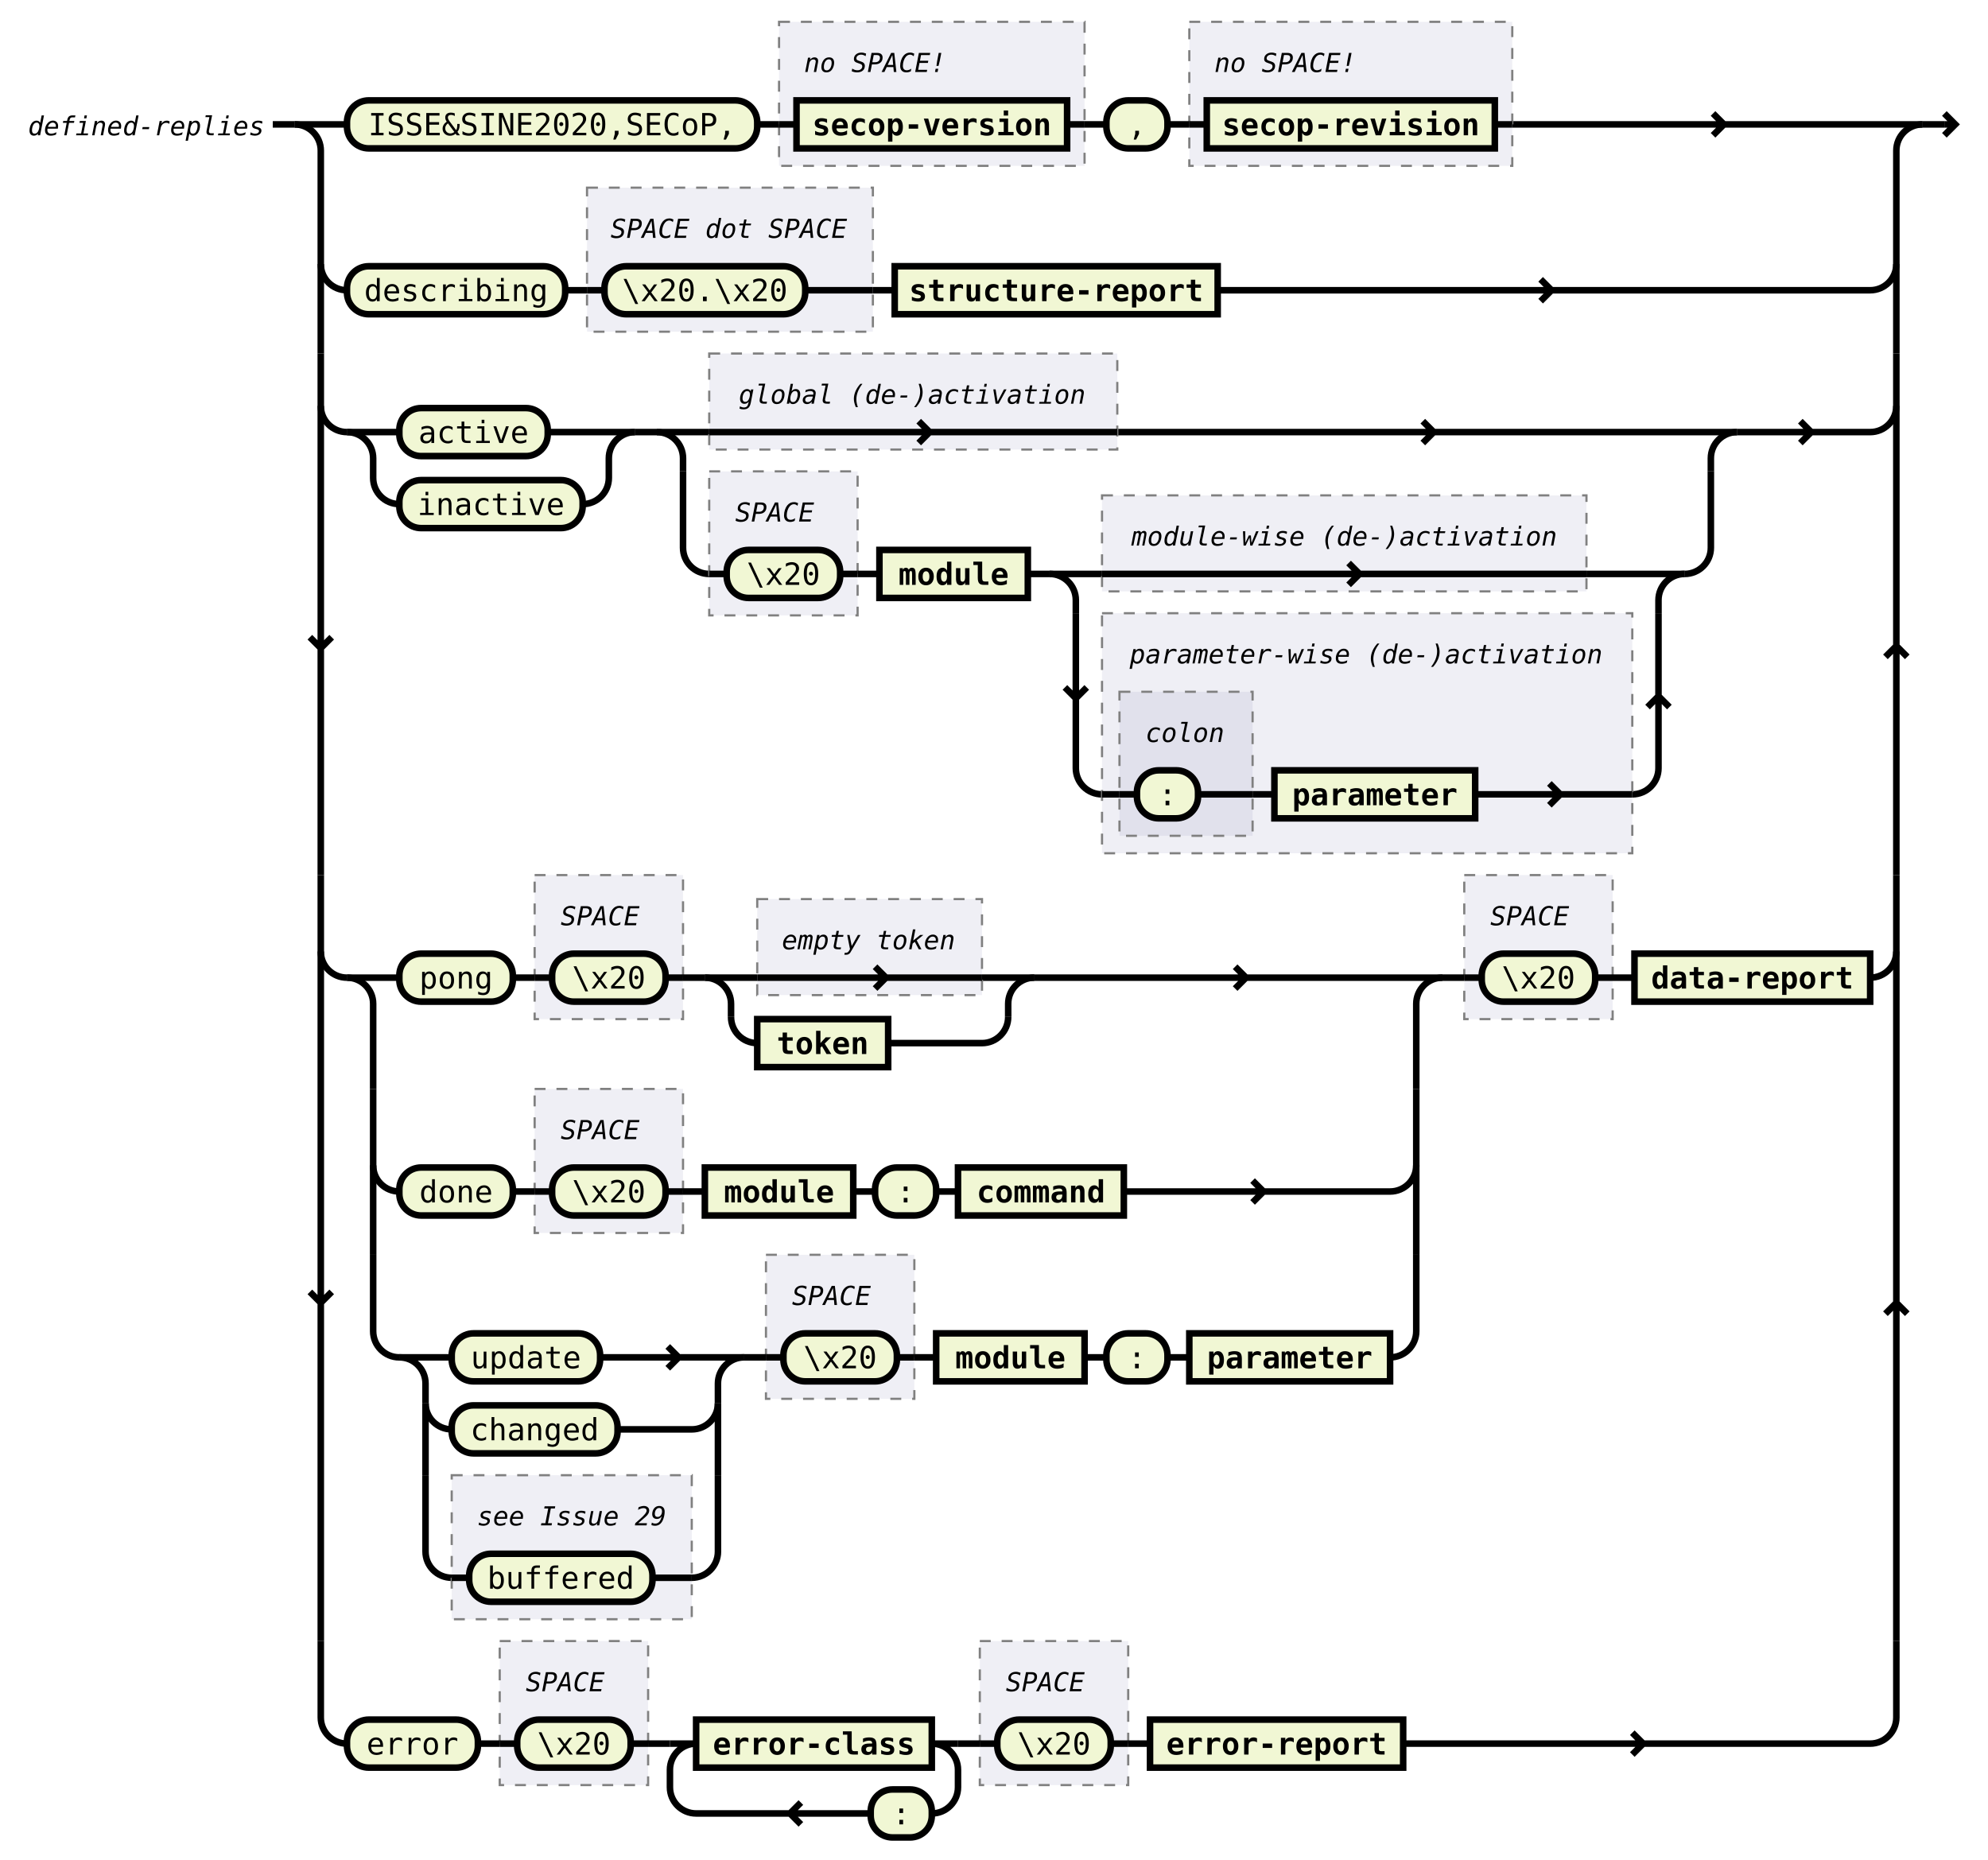
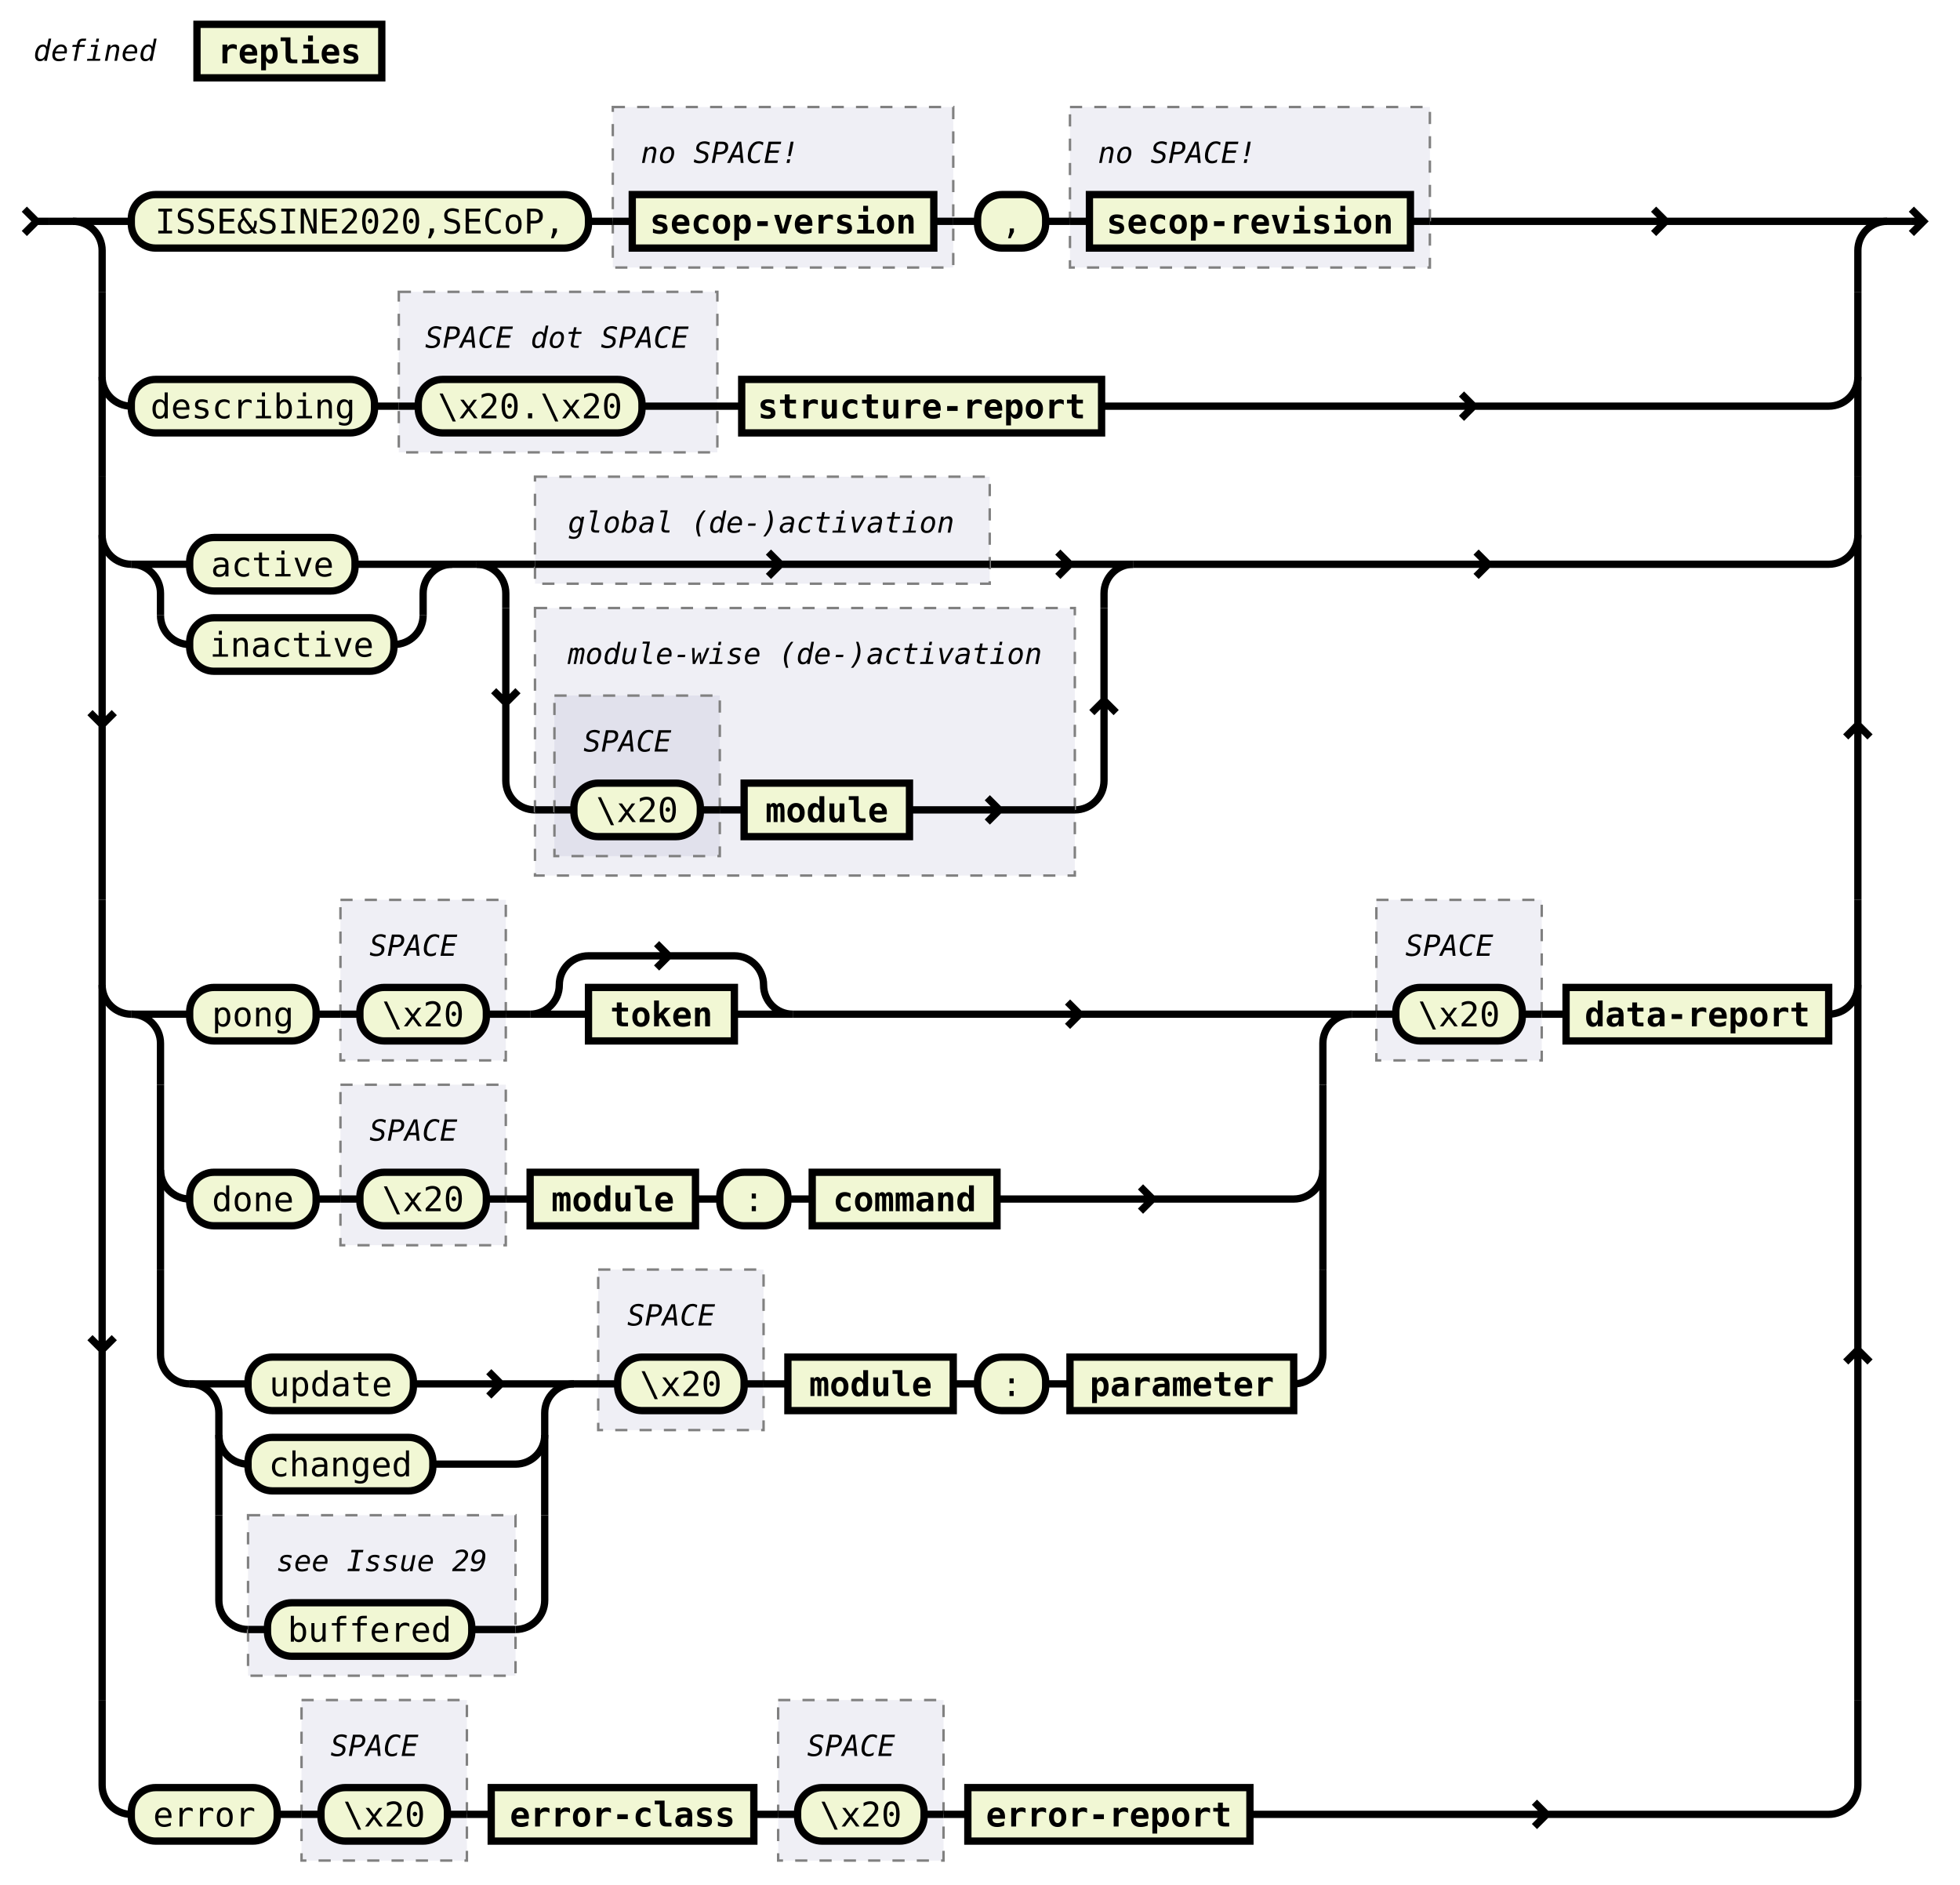
- <svg xmlns="http://www.w3.org/2000/svg" class="railroad" viewBox="0 0 911 852" width="911">
+ <svg xmlns="http://www.w3.org/2000/svg" class="railroad" viewBox="0 0 806 775" width="644pt">
  <style type="text/css">

    svg.railroad {
        background-color: hsl(30, 20%, 95%);
        background-size: 15px 15px;
        background-image: linear-gradient(to right, rgba(30, 30, 30, .05) 1px, transparent 1px),
                          linear-gradient(to bottom, rgba(30, 30, 30, .05) 1px, transparent 1px);
    }

    svg.railroad path {
        stroke-width: 3px;
        stroke: black;
        fill: transparent;
    }

    svg.railroad .debug {
        stroke-width: 1px;
        stroke: red;
    }

    svg.railroad text {
        font: 14px monospace;
        text-anchor: middle;
    }

    svg.railroad .nonterminal text {
        font-weight: bold;
    }

    svg.railroad text.comment {
        font: italic 12px monospace;
    }

    svg.railroad rect {
        stroke-width: 3px;
        stroke: black;
        fill:hsl(-290, 70%, 90%);
    }

    svg.railroad g.labeledbox &gt; rect {
        stroke-width: 1px;
        stroke: grey;
        stroke-dasharray: 5px;
        fill:rgba(90, 90, 150, .1);
    }</style>
-   <g class="sequence">
+   <g class="verticalgrid">
+     <g class="horizontalgrid">
+       <g>
+         <text class="comment" x="39" y="25">
+ defined</text>
+       </g>
+       <g class="nonterminal">
+         <rect height="22" width="76" x="81" y="10" />
+         <text x="119" y="26">
+ replies</text>
+       </g>
+     </g>
    <g class="sequence">
-       <g>
-         <text class="comment" x="67" y="62">
- defined-replies</text>
-       </g>
-       <g class="choice">
-         <path d=" M 135 57 h 24 m 534 0 h 188 m -91 0 l -5 -5 m 0 10 l 5 -5 m 91 0" />
-         <g class="sequence">
-           <g class="terminal">
-             <rect height="22" rx="10" ry="10" width="188" x="159" y="46" />
-             <text x="253" y="62">
+       <path d=" M 10 86 l 5 5 l -5 5 m 5 -5 h 5" />
+       <g class="sequence">
+         <g class="choice">
+           <path d=" M 30 91 h 24 m 534 0 h 188 m -91 0 l -5 -5 m 0 10 l 5 -5 m 91 0" />
+           <g class="sequence">
+             <g class="terminal">
+               <rect height="22" rx="10" ry="10" width="188" x="54" y="80" />
+               <text x="148" y="96">
ISSE&amp;SINE2020,SECoP,</text>
+             </g>
+             <g class="labeledbox">
+               <rect height="66" width="140" x="252" y="44" />
+               <path d=" M 252 91 h 8 m 124 0 h 8" />
+               <g>
+                 <text class="comment" x="296" y="67">
+ no SPACE!</text>
+               </g>
+               <g class="nonterminal">
+                 <rect height="22" width="124" x="260" y="80" />
+                 <text x="322" y="96">
+ secop-version</text>
+               </g>
+             </g>
+             <g class="terminal">
+               <rect height="22" rx="10" ry="10" width="28" x="402" y="80" />
+               <text x="416" y="96">
+ ,</text>
+             </g>
+             <g class="labeledbox">
+               <rect height="66" width="148" x="440" y="44" />
+               <path d=" M 440 91 h 8 m 132 0 h 8" />
+               <g>
+                 <text class="comment" x="484" y="67">
+ no SPACE!</text>
+               </g>
+               <g class="nonterminal">
+                 <rect height="22" width="132" x="448" y="80" />
+                 <text x="514" y="96">
+ secop-revision</text>
+               </g>
+             </g>
+             <path d=" M 242 91 h 10" />
+             <path d=" M 392 91 h 10" />
+             <path d=" M 430 91 h 10" />
          </g>
-           <g class="labeledbox">
-             <rect height="66" width="140" x="357" y="10" />
-             <path d=" M 357 57 h 8 m 124 0 h 8" />
-             <g>
-               <text class="comment" x="401" y="33">
- no SPACE!</text>
+           <path d=" M 30 91 a 12 12 0 0 1 12 12 v 17 m 722 0 v -17 a 12 12 0 0 1 12 -12" />
+           <path d=" M 42 155 v 41 m 722 0 v -41" />
+           <path d=" M 42 220 v 150 m 0 -72 l -5 -5 m 10 0 l -5 5 m 0 72 m 722 0 v -150 m 0 78 l -5 5 m 10 0 l -5 -5 m 0 -78" />
+           <path d=" M 42 405 v 294 m 0 -144 l -5 -5 m 10 0 l -5 5 m 0 144 m 722 0 v -294 m 0 150 l -5 5 m 10 0 l -5 -5 m 0 -150" />
+           <path d=" M 42 120 v 35 a 12 12 0 0 0 12 12 m 399 0 h 299 m -146 0 l -5 -5 m 0 10 l 5 -5 m 146 0 a 12 12 0 0 0 12 -12 v -35" />
+           <g class="sequence">
+             <g class="terminal">
+               <rect height="22" rx="10" ry="10" width="100" x="54" y="156" />
+               <text x="104" y="172">
+ describing</text>
+             </g>
+             <g class="labeledbox">
+               <rect height="66" width="131" x="164" y="120" />
+               <path d=" M 164 167 h 8 m 92 0 h 31" />
+               <g>
+                 <text class="comment" x="229" y="143">
+ SPACE dot SPACE</text>
+               </g>
+               <g class="terminal">
+                 <rect height="22" rx="10" ry="10" width="92" x="172" y="156" />
+                 <text x="218" y="172">
+ \x20.\x20</text>
+               </g>
            </g>
            <g class="nonterminal">
-               <rect height="22" width="124" x="365" y="46" />
-               <text x="427" y="62">
- secop-version</text>
-             </g>
+               <rect height="22" width="148" x="305" y="156" />
+               <text x="379" y="172">
+ structure-report</text>
+             </g>
+             <path d=" M 154 167 h 10" />
+             <path d=" M 295 167 h 10" />
          </g>
-           <g class="terminal">
-             <rect height="22" rx="10" ry="10" width="28" x="507" y="46" />
-             <text x="521" y="62">
- ,</text>
+           <path d=" M 42 196 v 24 a 12 12 0 0 0 12 12 m 412 0 h 286 m -140 0 l -5 -5 m 0 10 l 5 -5 m 140 0 a 12 12 0 0 0 12 -12 v -24" />
+           <g class="sequence">
+             <g class="choice">
+               <path d=" M 54 232 h 24 m 68 0 h 40" />
+               <g class="terminal">
+                 <rect height="22" rx="10" ry="10" width="68" x="78" y="221" />
+                 <text x="112" y="237">
+ active</text>
+               </g>
+               <path d=" M 54 232 a 12 12 0 0 1 12 12 v 9 m 108 0 v -9 a 12 12 0 0 1 12 -12" />
+               <path d=" M 66 253 v 0 a 12 12 0 0 0 12 12 m 84 0 h 0 a 12 12 0 0 0 12 -12 v 0" />
+               <g class="terminal">
+                 <rect height="22" rx="10" ry="10" width="84" x="78" y="254" />
+                 <text x="120" y="270">
+ inactive</text>
+               </g>
+             </g>
+             <g class="choice">
+               <path d=" M 196 232 h 24 m 187 0 h 59 m -26 0 l -5 -5 m 0 10 l 5 -5 m 26 0" />
+               <g class="labeledbox">
+                 <rect height="44" width="187" x="220" y="196" />
+                 <path d=" M 220 232 h 8 m 0 0 h 179 m -86 0 l -5 -5 m 0 10 l 5 -5 m 86 0" />
+                 <g>
+                   <text class="comment" x="313" y="219">
+ global (de-)activation</text>
+                 </g>
+                 <g />
+               </g>
+               <path d=" M 196 232 a 12 12 0 0 1 12 12 v 6 m 246 0 v -6 a 12 12 0 0 1 12 -12" />
+               <path d=" M 208 250 v 71 m 0 -32 l -5 -5 m 10 0 l -5 5 m 0 32 a 12 12 0 0 0 12 12 m 222 0 h 0 a 12 12 0 0 0 12 -12 v -71 m 0 38 l -5 5 m 10 0 l -5 -5 m 0 -38" />
+               <g class="labeledbox">
+                 <rect height="110" width="222" x="220" y="250" />
+                 <path d=" M 220 333 h 8 m 146 0 h 68 m -31 0 l -5 -5 m 0 10 l 5 -5 m 31 0" />
+                 <g>
+                   <text class="comment" x="331" y="273">
+ module-wise (de-)activation</text>
+                 </g>
+                 <g class="sequence">
+                   <g class="labeledbox">
+                     <rect height="66" width="68" x="228" y="286" />
+                     <path d=" M 228 333 h 8 m 52 0 h 8" />
+                     <g>
+                       <text class="comment" x="258" y="309">
+ SPACE</text>
+                     </g>
+                     <g class="terminal">
+                       <rect height="22" rx="10" ry="10" width="52" x="236" y="322" />
+                       <text x="262" y="338">
+ \x20</text>
+                     </g>
+                   </g>
+                   <g class="nonterminal">
+                     <rect height="22" width="68" x="306" y="322" />
+                     <text x="340" y="338">
+ module</text>
+                   </g>
+                   <path d=" M 296 333 h 10" />
+                 </g>
+               </g>
+             </g>
+             <path d=" M 186 232 h 10" />
          </g>
-           <g class="labeledbox">
-             <rect height="66" width="148" x="545" y="10" />
-             <path d=" M 545 57 h 8 m 132 0 h 8" />
-             <g>
-               <text class="comment" x="589" y="33">
- no SPACE!</text>
+           <path d=" M 42 370 v 35 a 12 12 0 0 0 12 12 m 698 0 h 0 a 12 12 0 0 0 12 -12 v -35" />
+           <g class="sequence">
+             <g class="choice">
+               <path d=" M 54 417 h 24 m 248 0 h 230 m -112 0 l -5 -5 m 0 10 l 5 -5 m 112 0" />
+               <g class="sequence">
+                 <g class="terminal">
+                   <rect height="22" rx="10" ry="10" width="52" x="78" y="406" />
+                   <text x="104" y="422">
+ pong</text>
+                 </g>
+                 <g class="labeledbox">
+                   <rect height="66" width="68" x="140" y="370" />
+                   <path d=" M 140 417 h 8 m 52 0 h 8" />
+                   <g>
+                     <text class="comment" x="170" y="393">
+ SPACE</text>
+                   </g>
+                   <g class="terminal">
+                     <rect height="22" rx="10" ry="10" width="52" x="148" y="406" />
+                     <text x="174" y="422">
+ \x20</text>
+                   </g>
+                 </g>
+                 <g class="optional">
+                   <path d=" M 218 417 h 24 m -24 0 a 12 12 0 0 0 12 -12 v 0 a 12 12 0 0 1 12 -12 h 60 m -27 0 l -5 -5 m 0 10 l 5 -5 m 27 0 a 12 12 0 0 1 12 12 v 0 a 12 12 0 0 0 12 12 h -24" />
+                   <g class="nonterminal">
+                     <rect height="22" width="60" x="242" y="406" />
+                     <text x="272" y="422">
+ token</text>
+                   </g>
+                 </g>
+                 <path d=" M 130 417 h 10" />
+                 <path d=" M 208 417 h 10" />
+               </g>
+               <path d=" M 54 417 a 12 12 0 0 1 12 12 v 17 m 478 0 v -17 a 12 12 0 0 1 12 -12" />
+               <path d=" M 66 481 v 41 m 478 0 v -41" />
+               <path d=" M 66 446 v 35 a 12 12 0 0 0 12 12 m 332 0 h 122 m -58 0 l -5 -5 m 0 10 l 5 -5 m 58 0 a 12 12 0 0 0 12 -12 v -35" />
+               <g class="sequence">
+                 <g class="terminal">
+                   <rect height="22" rx="10" ry="10" width="52" x="78" y="482" />
+                   <text x="104" y="498">
+ done</text>
+                 </g>
+                 <g class="labeledbox">
+                   <rect height="66" width="68" x="140" y="446" />
+                   <path d=" M 140 493 h 8 m 52 0 h 8" />
+                   <g>
+                     <text class="comment" x="170" y="469">
+ SPACE</text>
+                   </g>
+                   <g class="terminal">
+                     <rect height="22" rx="10" ry="10" width="52" x="148" y="482" />
+                     <text x="174" y="498">
+ \x20</text>
+                   </g>
+                 </g>
+                 <g class="nonterminal">
+                   <rect height="22" width="68" x="218" y="482" />
+                   <text x="252" y="498">
+ module</text>
+                 </g>
+                 <g class="terminal">
+                   <rect height="22" rx="10" ry="10" width="28" x="296" y="482" />
+                   <text x="310" y="498">
+ :</text>
+                 </g>
+                 <g class="nonterminal">
+                   <rect height="22" width="76" x="334" y="482" />
+                   <text x="372" y="498">
+ command</text>
+                 </g>
+                 <path d=" M 130 493 h 10" />
+                 <path d=" M 208 493 h 10" />
+                 <path d=" M 286 493 h 10" />
+                 <path d=" M 324 493 h 10" />
+               </g>
+               <path d=" M 66 522 v 35 a 12 12 0 0 0 12 12 m 454 0 h 0 a 12 12 0 0 0 12 -12 v -35" />
+               <g class="sequence">
+                 <g class="choice">
+                   <path d=" M 78 569 h 24 m 68 0 h 66 m -30 0 l -5 -5 m 0 10 l 5 -5 m 30 0" />
+                   <g class="terminal">
+                     <rect height="22" rx="10" ry="10" width="68" x="102" y="558" />
+                     <text x="136" y="574">
+ update</text>
+                   </g>
+                   <path d=" M 78 569 a 12 12 0 0 1 12 12 v 9 m 134 0 v -9 a 12 12 0 0 1 12 -12" />
+                   <path d=" M 90 590 v 33 m 134 0 v -33" />
+                   <path d=" M 90 590 v 0 a 12 12 0 0 0 12 12 m 76 0 h 34 a 12 12 0 0 0 12 -12 v 0" />
+                   <g class="terminal">
+                     <rect height="22" rx="10" ry="10" width="76" x="102" y="591" />
+                     <text x="140" y="607">
+ changed</text>
+                   </g>
+                   <path d=" M 90 623 v 35 a 12 12 0 0 0 12 12 m 110 0 h 0 a 12 12 0 0 0 12 -12 v -35" />
+                   <g class="labeledbox">
+                     <rect height="66" width="110" x="102" y="623" />
+                     <path d=" M 102 670 h 8 m 84 0 h 18" />
+                     <g>
+                       <text class="comment" x="157" y="646">
+ see Issue 29</text>
+                     </g>
+                     <g class="terminal">
+                       <rect height="22" rx="10" ry="10" width="84" x="110" y="659" />
+                       <text x="152" y="675">
+ buffered</text>
+                     </g>
+                   </g>
+                 </g>
+                 <g class="labeledbox">
+                   <rect height="66" width="68" x="246" y="522" />
+                   <path d=" M 246 569 h 8 m 52 0 h 8" />
+                   <g>
+                     <text class="comment" x="276" y="545">
+ SPACE</text>
+                   </g>
+                   <g class="terminal">
+                     <rect height="22" rx="10" ry="10" width="52" x="254" y="558" />
+                     <text x="280" y="574">
+ \x20</text>
+                   </g>
+                 </g>
+                 <g class="nonterminal">
+                   <rect height="22" width="68" x="324" y="558" />
+                   <text x="358" y="574">
+ module</text>
+                 </g>
+                 <g class="terminal">
+                   <rect height="22" rx="10" ry="10" width="28" x="402" y="558" />
+                   <text x="416" y="574">
+ :</text>
+                 </g>
+                 <g class="nonterminal">
+                   <rect height="22" width="92" x="440" y="558" />
+                   <text x="486" y="574">
+ parameter</text>
+                 </g>
+                 <path d=" M 236 569 h 10" />
+                 <path d=" M 314 569 h 10" />
+                 <path d=" M 392 569 h 10" />
+                 <path d=" M 430 569 h 10" />
+               </g>
+             </g>
+             <g class="labeledbox">
+               <rect height="66" width="68" x="566" y="370" />
+               <path d=" M 566 417 h 8 m 52 0 h 8" />
+               <g>
+                 <text class="comment" x="596" y="393">
+ SPACE</text>
+               </g>
+               <g class="terminal">
+                 <rect height="22" rx="10" ry="10" width="52" x="574" y="406" />
+                 <text x="600" y="422">
+ \x20</text>
+               </g>
            </g>
            <g class="nonterminal">
-               <rect height="22" width="132" x="553" y="46" />
-               <text x="619" y="62">
- secop-revision</text>
-             </g>
+               <rect height="22" width="108" x="644" y="406" />
+               <text x="698" y="422">
+ data-report</text>
+             </g>
+             <path d=" M 556 417 h 10" />
+             <path d=" M 634 417 h 10" />
          </g>
-           <path d=" M 347 57 h 10" />
-           <path d=" M 497 57 h 10" />
-           <path d=" M 535 57 h 10" />
-         </g>
-         <path d=" M 135 57 a 12 12 0 0 1 12 12 v 17 m 722 0 v -17 a 12 12 0 0 1 12 -12" />
-         <path d=" M 147 121 v 41 m 722 0 v -41" />
-         <path d=" M 147 186 v 215 m 0 -104 l -5 -5 m 10 0 l -5 5 m 0 104 m 722 0 v -215 m 0 110 l -5 5 m 10 0 l -5 -5 m 0 -110" />
-         <path d=" M 147 436 v 316 m 0 -155 l -5 -5 m 10 0 l -5 5 m 0 155 m 722 0 v -316 m 0 161 l -5 5 m 10 0 l -5 -5 m 0 -161" />
-         <path d=" M 147 86 v 35 a 12 12 0 0 0 12 12 m 399 0 h 299 m -146 0 l -5 -5 m 0 10 l 5 -5 m 146 0 a 12 12 0 0 0 12 -12 v -35" />
-         <g class="sequence">
-           <g class="terminal">
-             <rect height="22" rx="10" ry="10" width="100" x="159" y="122" />
-             <text x="209" y="138">
- describing</text>
+           <path d=" M 42 699 v 35 a 12 12 0 0 0 12 12 m 460 0 h 238 m -116 0 l -5 -5 m 0 10 l 5 -5 m 116 0 a 12 12 0 0 0 12 -12 v -35" />
+           <g class="sequence">
+             <g class="terminal">
+               <rect height="22" rx="10" ry="10" width="60" x="54" y="735" />
+               <text x="84" y="751">
+ error</text>
+             </g>
+             <g class="labeledbox">
+               <rect height="66" width="68" x="124" y="699" />
+               <path d=" M 124 746 h 8 m 52 0 h 8" />
+               <g>
+                 <text class="comment" x="154" y="722">
+ SPACE</text>
+               </g>
+               <g class="terminal">
+                 <rect height="22" rx="10" ry="10" width="52" x="132" y="735" />
+                 <text x="158" y="751">
+ \x20</text>
+               </g>
+             </g>
+             <g class="nonterminal">
+               <rect height="22" width="108" x="202" y="735" />
+               <text x="256" y="751">
+ error-class</text>
+             </g>
+             <g class="labeledbox">
+               <rect height="66" width="68" x="320" y="699" />
+               <path d=" M 320 746 h 8 m 52 0 h 8" />
+               <g>
+                 <text class="comment" x="350" y="722">
+ SPACE</text>
+               </g>
+               <g class="terminal">
+                 <rect height="22" rx="10" ry="10" width="52" x="328" y="735" />
+                 <text x="354" y="751">
+ \x20</text>
+               </g>
+             </g>
+             <g class="nonterminal">
+               <rect height="22" width="116" x="398" y="735" />
+               <text x="456" y="751">
+ error-report</text>
+             </g>
+             <path d=" M 114 746 h 10" />
+             <path d=" M 192 746 h 10" />
+             <path d=" M 310 746 h 10" />
+             <path d=" M 388 746 h 10" />
          </g>
-           <g class="labeledbox">
-             <rect height="66" width="131" x="269" y="86" />
-             <path d=" M 269 133 h 8 m 92 0 h 31" />
-             <g>
-               <text class="comment" x="334" y="109">
- SPACE dot SPACE</text>
-             </g>
-             <g class="terminal">
-               <rect height="22" rx="10" ry="10" width="92" x="277" y="122" />
-               <text x="323" y="138">
- \x20.\x20</text>
-             </g>
-           </g>
-           <g class="nonterminal">
-             <rect height="22" width="148" x="410" y="122" />
-             <text x="484" y="138">
- structure-report</text>
-           </g>
-           <path d=" M 259 133 h 10" />
-           <path d=" M 400 133 h 10" />
-         </g>
-         <path d=" M 147 162 v 24 a 12 12 0 0 0 12 12 m 637 0 h 61 m -27 0 l -5 -5 m 0 10 l 5 -5 m 27 0 a 12 12 0 0 0 12 -12 v -24" />
-         <g class="sequence">
-           <g class="choice">
-             <path d=" M 159 198 h 24 m 68 0 h 40" />
-             <g class="terminal">
-               <rect height="22" rx="10" ry="10" width="68" x="183" y="187" />
-               <text x="217" y="203">
- active</text>
-             </g>
-             <path d=" M 159 198 a 12 12 0 0 1 12 12 v 9 m 108 0 v -9 a 12 12 0 0 1 12 -12" />
-             <path d=" M 171 219 v 0 a 12 12 0 0 0 12 12 m 84 0 h 0 a 12 12 0 0 0 12 -12 v 0" />
-             <g class="terminal">
-               <rect height="22" rx="10" ry="10" width="84" x="183" y="220" />
-               <text x="225" y="236">
- inactive</text>
-             </g>
-           </g>
-           <g class="choice">
-             <path d=" M 301 198 h 24 m 187 0 h 284 m -139 0 l -5 -5 m 0 10 l 5 -5 m 139 0" />
-             <g class="labeledbox">
-               <rect height="44" width="187" x="325" y="162" />
-               <path d=" M 325 198 h 8 m 0 0 h 179 m -86 0 l -5 -5 m 0 10 l 5 -5 m 86 0" />
-               <g>
-                 <text class="comment" x="418" y="185">
- global (de-)activation</text>
-               </g>
-               <g />
-             </g>
-             <path d=" M 301 198 a 12 12 0 0 1 12 12 v 6 m 471 0 v -6 a 12 12 0 0 1 12 -12" />
-             <path d=" M 313 216 v 35 a 12 12 0 0 0 12 12 m 447 0 h 0 a 12 12 0 0 0 12 -12 v -35" />
-             <g class="sequence">
-               <g class="labeledbox">
-                 <rect height="66" width="68" x="325" y="216" />
-                 <path d=" M 325 263 h 8 m 52 0 h 8" />
-                 <g>
-                   <text class="comment" x="355" y="239">
- SPACE</text>
-                 </g>
-                 <g class="terminal">
-                   <rect height="22" rx="10" ry="10" width="52" x="333" y="252" />
-                   <text x="359" y="268">
- \x20</text>
-                 </g>
-               </g>
-               <g class="nonterminal">
-                 <rect height="22" width="68" x="403" y="252" />
-                 <text x="437" y="268">
- module</text>
-               </g>
-               <g class="choice">
-                 <path d=" M 481 263 h 24 m 222 0 h 45" />
-                 <g class="labeledbox">
-                   <rect height="44" width="222" x="505" y="227" />
-                   <path d=" M 505 263 h 8 m 0 0 h 214 m -104 0 l -5 -5 m 0 10 l 5 -5 m 104 0" />
-                   <g>
-                     <text class="comment" x="616" y="250">
- module-wise (de-)activation</text>
-                   </g>
-                   <g />
-                 </g>
-                 <path d=" M 481 263 a 12 12 0 0 1 12 12 v 6 m 267 0 v -6 a 12 12 0 0 1 12 -12" />
-                 <path d=" M 493 281 v 71 m 0 -32 l -5 -5 m 10 0 l -5 5 m 0 32 a 12 12 0 0 0 12 12 m 243 0 h 0 a 12 12 0 0 0 12 -12 v -71 m 0 38 l -5 5 m 10 0 l -5 -5 m 0 -38" />
-                 <g class="labeledbox">
-                   <rect height="110" width="243" x="505" y="281" />
-                   <path d=" M 505 364 h 8 m 163 0 h 72 m -33 0 l -5 -5 m 0 10 l 5 -5 m 33 0" />
-                   <g>
-                     <text class="comment" x="626" y="304">
- parameter-wise (de-)activation</text>
-                   </g>
-                   <g class="sequence">
-                     <g class="labeledbox">
-                       <rect height="66" width="61" x="513" y="317" />
-                       <path d=" M 513 364 h 8 m 28 0 h 25" />
-                       <g>
-                         <text class="comment" x="543" y="340">
- colon</text>
-                       </g>
-                       <g class="terminal">
-                         <rect height="22" rx="10" ry="10" width="28" x="521" y="353" />
-                         <text x="535" y="369">
- :</text>
-                       </g>
-                     </g>
-                     <g class="nonterminal">
-                       <rect height="22" width="92" x="584" y="353" />
-                       <text x="630" y="369">
- parameter</text>
-                     </g>
-                     <path d=" M 574 364 h 10" />
-                   </g>
-                 </g>
-               </g>
-               <path d=" M 393 263 h 10" />
-               <path d=" M 471 263 h 10" />
-             </g>
-           </g>
-           <path d=" M 291 198 h 10" />
-         </g>
-         <path d=" M 147 401 v 35 a 12 12 0 0 0 12 12 m 698 0 h 0 a 12 12 0 0 0 12 -12 v -35" />
-         <g class="sequence">
-           <g class="choice">
-             <path d=" M 159 448 h 24 m 291 0 h 187 m -90 0 l -5 -5 m 0 10 l 5 -5 m 90 0" />
-             <g class="sequence">
-               <g class="terminal">
-                 <rect height="22" rx="10" ry="10" width="52" x="183" y="437" />
-                 <text x="209" y="453">
- pong</text>
-               </g>
-               <g class="labeledbox">
-                 <rect height="66" width="68" x="245" y="401" />
-                 <path d=" M 245 448 h 8 m 52 0 h 8" />
-                 <g>
-                   <text class="comment" x="275" y="424">
- SPACE</text>
-                 </g>
-                 <g class="terminal">
-                   <rect height="22" rx="10" ry="10" width="52" x="253" y="437" />
-                   <text x="279" y="453">
- \x20</text>
-                 </g>
-               </g>
-               <g class="choice">
-                 <path d=" M 323 448 h 24 m 103 0 h 24" />
-                 <g class="labeledbox">
-                   <rect height="44" width="103" x="347" y="412" />
-                   <path d=" M 347 448 h 8 m 0 0 h 95 m -44 0 l -5 -5 m 0 10 l 5 -5 m 44 0" />
-                   <g>
-                     <text class="comment" x="398" y="435">
- empty token</text>
-                   </g>
-                   <g />
-                 </g>
-                 <path d=" M 323 448 a 12 12 0 0 1 12 12 v 6 m 127 0 v -6 a 12 12 0 0 1 12 -12" />
-                 <path d=" M 335 466 v 0 a 12 12 0 0 0 12 12 m 60 0 h 43 a 12 12 0 0 0 12 -12 v 0" />
-                 <g class="nonterminal">
-                   <rect height="22" width="60" x="347" y="467" />
-                   <text x="377" y="483">
- token</text>
-                 </g>
-               </g>
-               <path d=" M 235 448 h 10" />
-               <path d=" M 313 448 h 10" />
-             </g>
-             <path d=" M 159 448 a 12 12 0 0 1 12 12 v 39 m 478 0 v -39 a 12 12 0 0 1 12 -12" />
-             <path d=" M 171 534 v 41 m 478 0 v -41" />
-             <path d=" M 171 499 v 35 a 12 12 0 0 0 12 12 m 332 0 h 122 m -58 0 l -5 -5 m 0 10 l 5 -5 m 58 0 a 12 12 0 0 0 12 -12 v -35" />
-             <g class="sequence">
-               <g class="terminal">
-                 <rect height="22" rx="10" ry="10" width="52" x="183" y="535" />
-                 <text x="209" y="551">
- done</text>
-               </g>
-               <g class="labeledbox">
-                 <rect height="66" width="68" x="245" y="499" />
-                 <path d=" M 245 546 h 8 m 52 0 h 8" />
-                 <g>
-                   <text class="comment" x="275" y="522">
- SPACE</text>
-                 </g>
-                 <g class="terminal">
-                   <rect height="22" rx="10" ry="10" width="52" x="253" y="535" />
-                   <text x="279" y="551">
- \x20</text>
-                 </g>
-               </g>
-               <g class="nonterminal">
-                 <rect height="22" width="68" x="323" y="535" />
-                 <text x="357" y="551">
- module</text>
-               </g>
-               <g class="terminal">
-                 <rect height="22" rx="10" ry="10" width="28" x="401" y="535" />
-                 <text x="415" y="551">
- :</text>
-               </g>
-               <g class="nonterminal">
-                 <rect height="22" width="76" x="439" y="535" />
-                 <text x="477" y="551">
- command</text>
-               </g>
-               <path d=" M 235 546 h 10" />
-               <path d=" M 313 546 h 10" />
-               <path d=" M 391 546 h 10" />
-               <path d=" M 429 546 h 10" />
-             </g>
-             <path d=" M 171 575 v 35 a 12 12 0 0 0 12 12 m 454 0 h 0 a 12 12 0 0 0 12 -12 v -35" />
-             <g class="sequence">
-               <g class="choice">
-                 <path d=" M 183 622 h 24 m 68 0 h 66 m -30 0 l -5 -5 m 0 10 l 5 -5 m 30 0" />
-                 <g class="terminal">
-                   <rect height="22" rx="10" ry="10" width="68" x="207" y="611" />
-                   <text x="241" y="627">
- update</text>
-                 </g>
-                 <path d=" M 183 622 a 12 12 0 0 1 12 12 v 9 m 134 0 v -9 a 12 12 0 0 1 12 -12" />
-                 <path d=" M 195 643 v 33 m 134 0 v -33" />
-                 <path d=" M 195 643 v 0 a 12 12 0 0 0 12 12 m 76 0 h 34 a 12 12 0 0 0 12 -12 v 0" />
-                 <g class="terminal">
-                   <rect height="22" rx="10" ry="10" width="76" x="207" y="644" />
-                   <text x="245" y="660">
- changed</text>
-                 </g>
-                 <path d=" M 195 676 v 35 a 12 12 0 0 0 12 12 m 110 0 h 0 a 12 12 0 0 0 12 -12 v -35" />
-                 <g class="labeledbox">
-                   <rect height="66" width="110" x="207" y="676" />
-                   <path d=" M 207 723 h 8 m 84 0 h 18" />
-                   <g>
-                     <text class="comment" x="262" y="699">
- see Issue 29</text>
-                   </g>
-                   <g class="terminal">
-                     <rect height="22" rx="10" ry="10" width="84" x="215" y="712" />
-                     <text x="257" y="728">
- buffered</text>
-                   </g>
-                 </g>
-               </g>
-               <g class="labeledbox">
-                 <rect height="66" width="68" x="351" y="575" />
-                 <path d=" M 351 622 h 8 m 52 0 h 8" />
-                 <g>
-                   <text class="comment" x="381" y="598">
- SPACE</text>
-                 </g>
-                 <g class="terminal">
-                   <rect height="22" rx="10" ry="10" width="52" x="359" y="611" />
-                   <text x="385" y="627">
- \x20</text>
-                 </g>
-               </g>
-               <g class="nonterminal">
-                 <rect height="22" width="68" x="429" y="611" />
-                 <text x="463" y="627">
- module</text>
-               </g>
-               <g class="terminal">
-                 <rect height="22" rx="10" ry="10" width="28" x="507" y="611" />
-                 <text x="521" y="627">
- :</text>
-               </g>
-               <g class="nonterminal">
-                 <rect height="22" width="92" x="545" y="611" />
-                 <text x="591" y="627">
- parameter</text>
-               </g>
-               <path d=" M 341 622 h 10" />
-               <path d=" M 419 622 h 10" />
-               <path d=" M 497 622 h 10" />
-               <path d=" M 535 622 h 10" />
-             </g>
-           </g>
-           <g class="labeledbox">
-             <rect height="66" width="68" x="671" y="401" />
-             <path d=" M 671 448 h 8 m 52 0 h 8" />
-             <g>
-               <text class="comment" x="701" y="424">
- SPACE</text>
-             </g>
-             <g class="terminal">
-               <rect height="22" rx="10" ry="10" width="52" x="679" y="437" />
-               <text x="705" y="453">
- \x20</text>
-             </g>
-           </g>
-           <g class="nonterminal">
-             <rect height="22" width="108" x="749" y="437" />
-             <text x="803" y="453">
- data-report</text>
-           </g>
-           <path d=" M 661 448 h 10" />
-           <path d=" M 739 448 h 10" />
-         </g>
-         <path d=" M 147 752 v 35 a 12 12 0 0 0 12 12 m 484 0 h 214 m -104 0 l -5 -5 m 0 10 l 5 -5 m 104 0 a 12 12 0 0 0 12 -12 v -35" />
-         <g class="sequence">
-           <g class="terminal">
-             <rect height="22" rx="10" ry="10" width="60" x="159" y="788" />
-             <text x="189" y="804">
- error</text>
-           </g>
-           <g class="labeledbox">
-             <rect height="66" width="68" x="229" y="752" />
-             <path d=" M 229 799 h 8 m 52 0 h 8" />
-             <g>
-               <text class="comment" x="259" y="775">
- SPACE</text>
-             </g>
-             <g class="terminal">
-               <rect height="22" rx="10" ry="10" width="52" x="237" y="788" />
-               <text x="263" y="804">
- \x20</text>
-             </g>
-           </g>
-           <g class="repeat">
-             <path d=" M 307 799 h 12 m 108 0 h 12 m -12 0 a 12 12 0 0 1 12 12 v 8 a 12 12 0 0 1 -12 12 m -28 0 h -80 m 43 0 l 5 -5 m 0 10 l -5 -5 m -43 0 a 12 12 0 0 1 -12 -12 v -8 a 12 12 0 0 1 12 -12" />
-             <g class="terminal">
-               <rect height="22" rx="10" ry="10" width="28" x="399" y="820" />
-               <text x="413" y="836">
- :</text>
-             </g>
-             <g class="nonterminal">
-               <rect height="22" width="108" x="319" y="788" />
-               <text x="373" y="804">
- error-class</text>
-             </g>
-           </g>
-           <g class="labeledbox">
-             <rect height="66" width="68" x="449" y="752" />
-             <path d=" M 449 799 h 8 m 52 0 h 8" />
-             <g>
-               <text class="comment" x="479" y="775">
- SPACE</text>
-             </g>
-             <g class="terminal">
-               <rect height="22" rx="10" ry="10" width="52" x="457" y="788" />
-               <text x="483" y="804">
- \x20</text>
-             </g>
-           </g>
-           <g class="nonterminal">
-             <rect height="22" width="116" x="527" y="788" />
-             <text x="585" y="804">
- error-report</text>
-           </g>
-           <path d=" M 219 799 h 10" />
-           <path d=" M 297 799 h 10" />
-           <path d=" M 439 799 h 10" />
-           <path d=" M 517 799 h 10" />
        </g>
      </g>
-       <path d=" M 125 57 h 10" />
+       <path d=" M 786 91 h 5 m -5 5 l 5 -5 l -5 -5 m 5 5" />
+       <path d=" M 20 91 h 10" />
+       <path d=" M 776 91 h 10" />
    </g>
-     <path d=" M 891 57 h 5 m -5 5 l 5 -5 l -5 -5 m 5 5" />
-     <path d=" M 881 57 h 10" />
  </g>
</svg>
